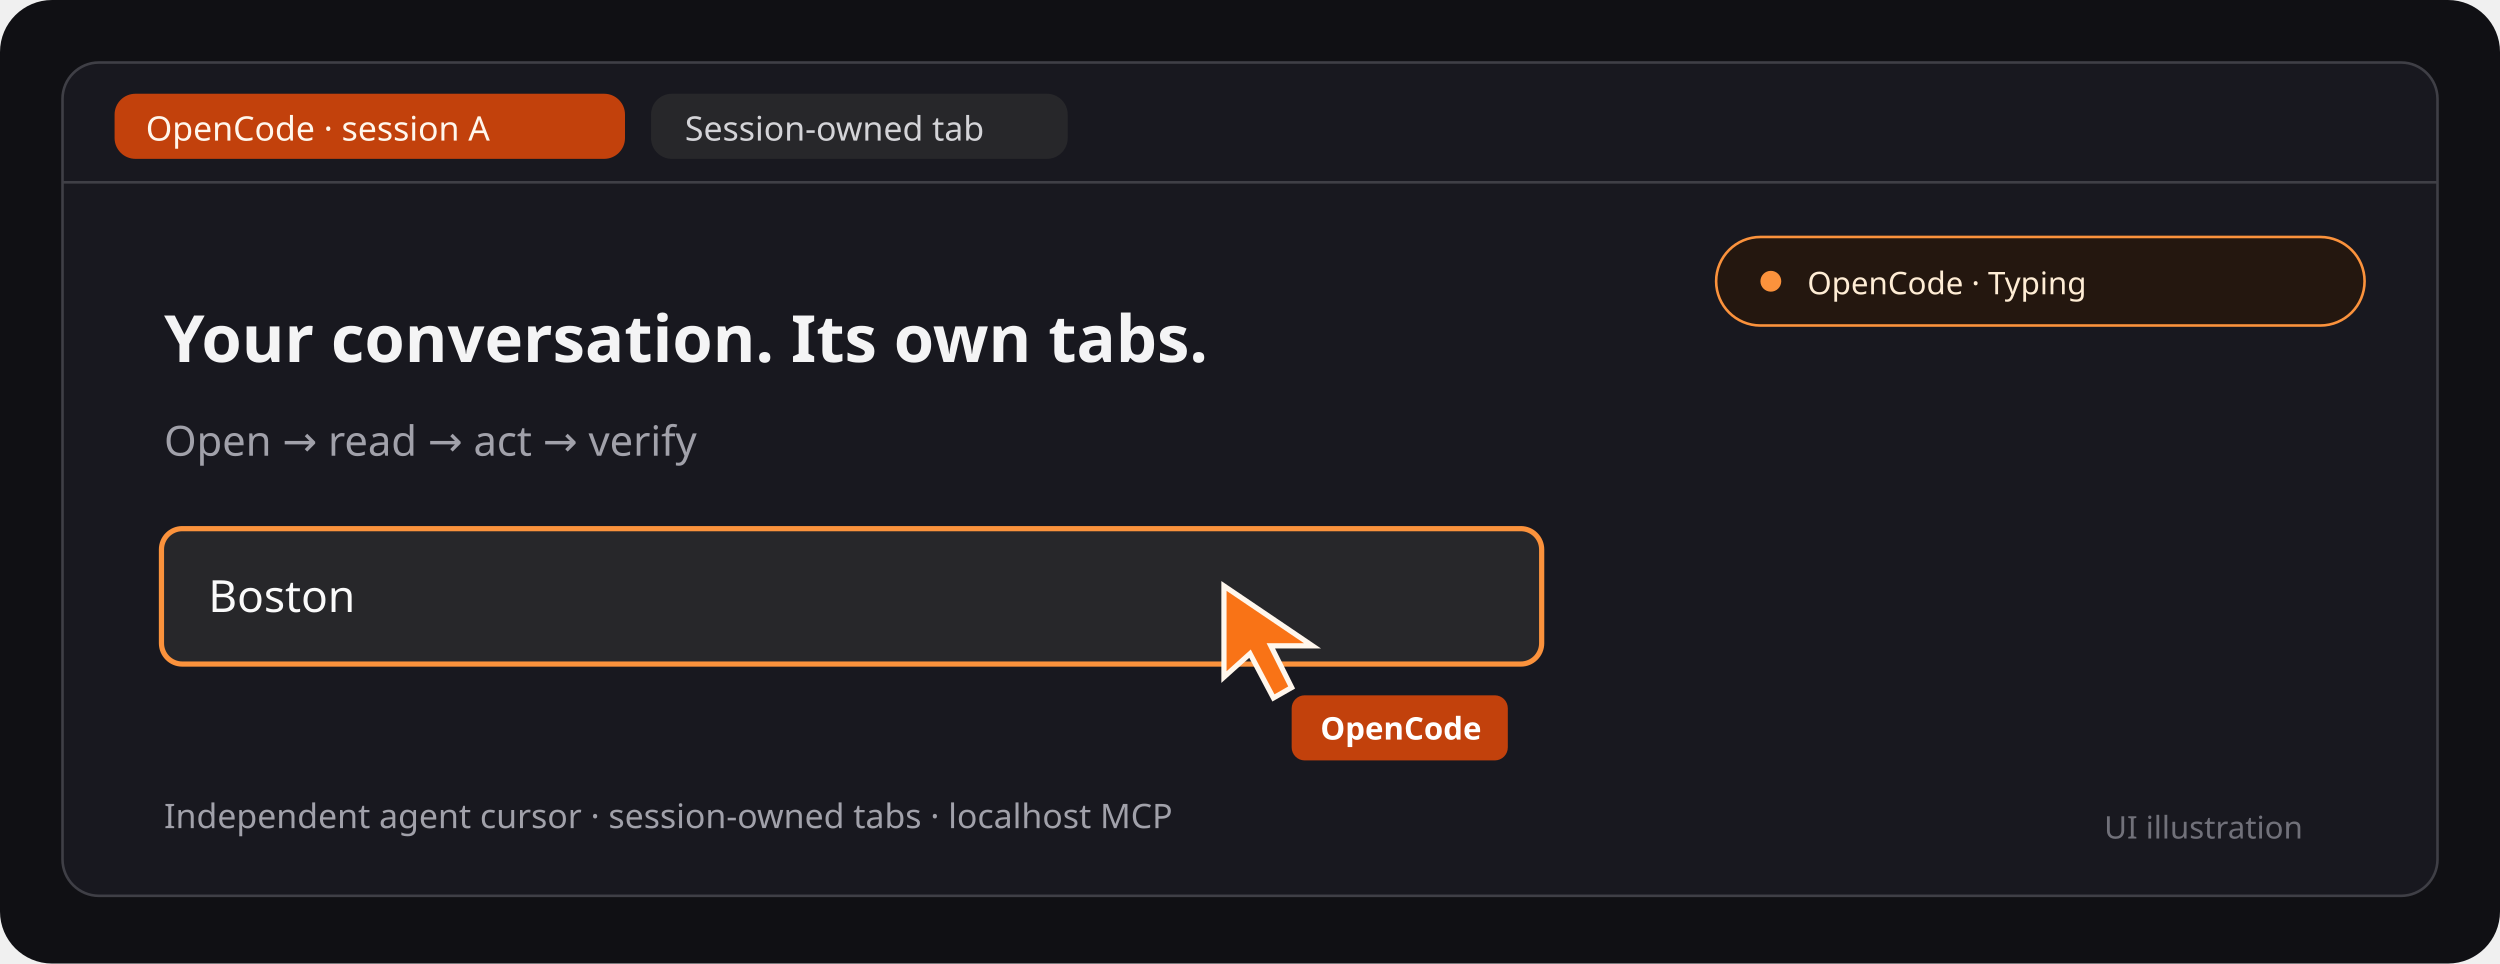
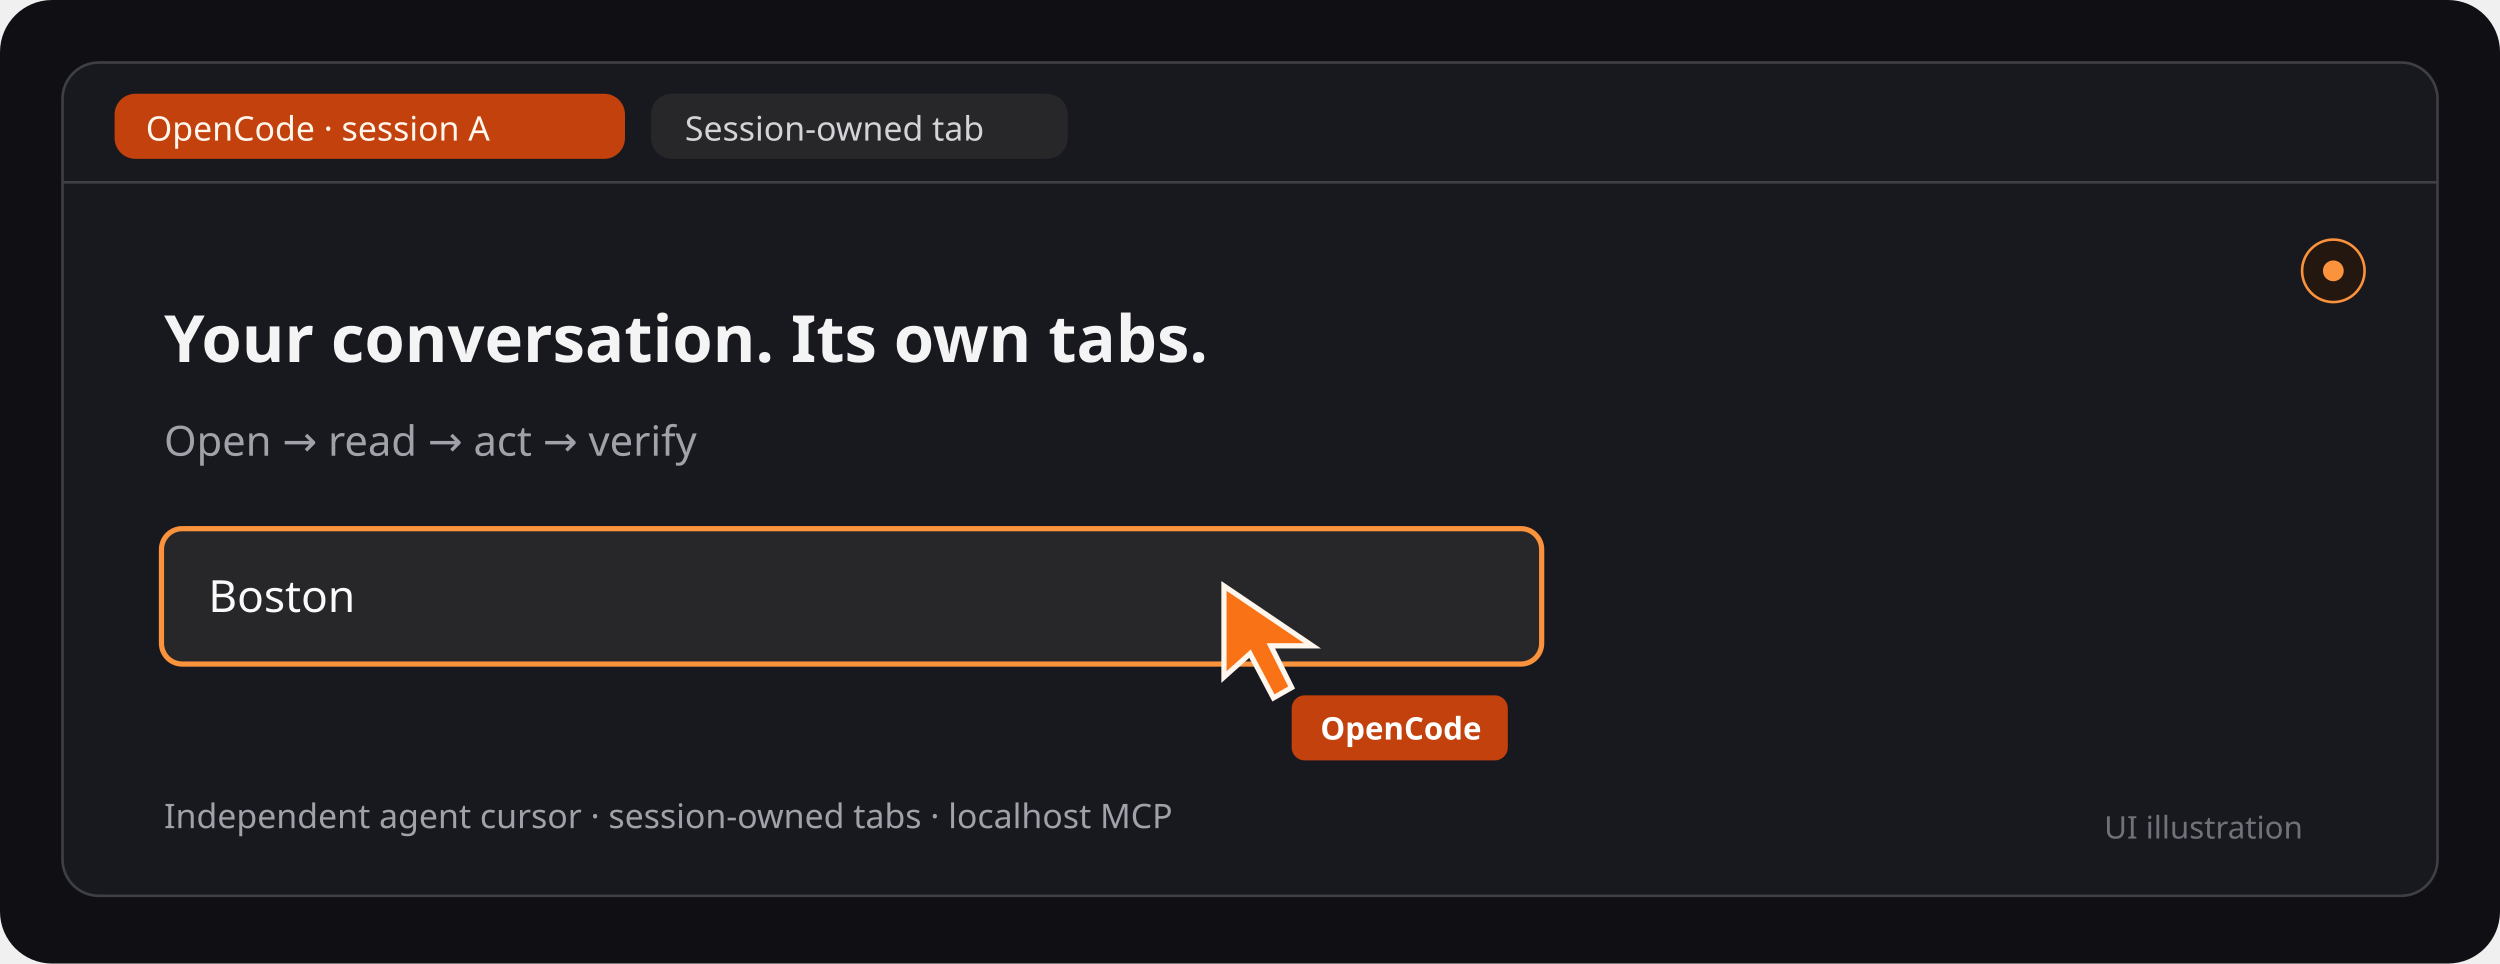
<svg xmlns="http://www.w3.org/2000/svg" width="960" height="370" viewBox="0 0 960 370" role="img" aria-labelledby="title desc">
  <rect width="960" height="370" rx="20" fill="#101014" />
  <rect x="24" y="24" width="912" height="320" rx="14" fill="#18181f" stroke="#3f3f46" />
  <path d="M24 70H936" stroke="#3f3f46" />
  <rect x="44" y="36" width="196" height="25" rx="8" fill="#c2410c" />
  <text x="56" y="54" fill="#fff7ed" font-family="system-ui,sans-serif" font-size="13">OpenCode · session A</text>
  <rect x="250" y="36" width="160" height="25" rx="8" fill="#27272a" />
  <text x="263" y="54" fill="#d4d4d8" font-family="system-ui,sans-serif" font-size="13">Session-owned tab</text>
-   <rect x="659" y="91" width="249" height="34" rx="17" fill="#24170f" stroke="#fb923c" />
-   <circle cx="680" cy="108" r="4" fill="#fb923c" />
-   <text x="694" y="113" fill="#ffedd5" font-family="system-ui,sans-serif" font-size="12">OpenCode · Typing</text>
+   <circle cx="896" cy="104" r="12" fill="#24170f" stroke="#fb923c" />
+   <circle cx="896" cy="104" r="4" fill="#fb923c" />
  <text x="63" y="139" fill="#f4f4f5" font-family="system-ui,sans-serif" font-size="25" font-weight="600">Your conversation. Its own tabs.</text>
  <text x="63" y="175" fill="#a1a1aa" font-family="system-ui,sans-serif" font-size="16">Open → read → act → verify</text>
  <rect x="62" y="203" width="530" height="52" rx="8" fill="#27272a" stroke="#fb923c" stroke-width="2" />
  <text x="80" y="235" fill="#fafafa" font-family="system-ui,sans-serif" font-size="17">Boston</text>
  <path d="M470 225L470 260L480 251L489 268L496 264L488 248L504 248Z" fill="#f97316" stroke="#fff7ed" stroke-width="2" />
  <rect x="496" y="267" width="83" height="25" rx="5" fill="#c2410c" />
  <text x="507" y="284" fill="white" font-family="system-ui,sans-serif" font-size="12" font-weight="600">OpenCode</text>
  <text x="63" y="318" fill="#a1a1aa" font-family="system-ui,sans-serif" font-size="13">Independent agent cursor · session-owned tabs · localhost MCP</text>
  <text x="808" y="322" fill="#71717a" font-family="system-ui,sans-serif" font-size="12">UI illustration</text>
</svg>
